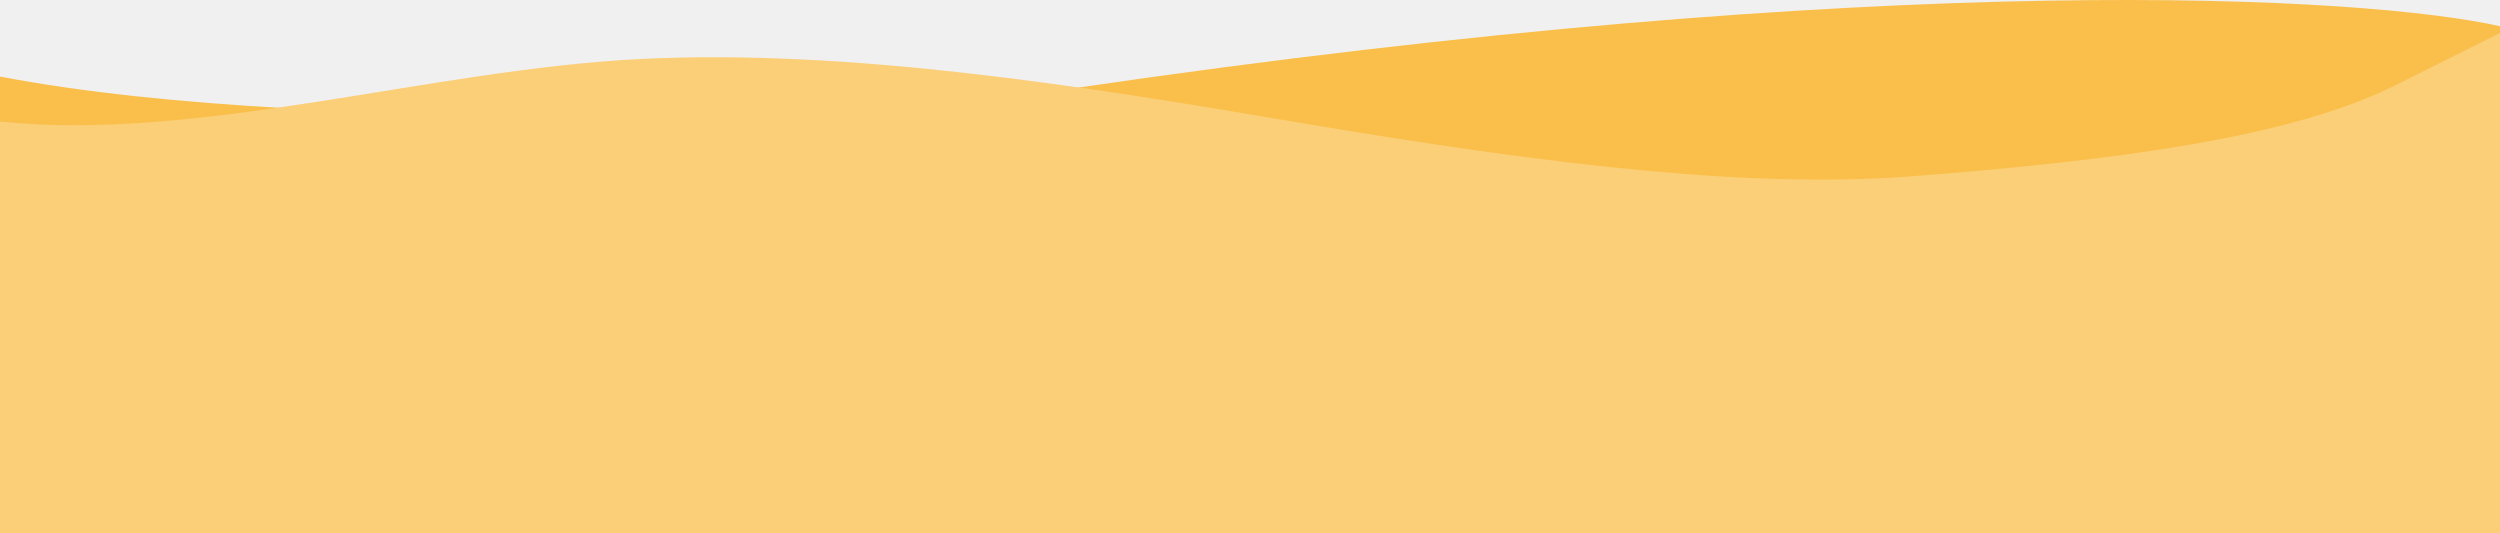
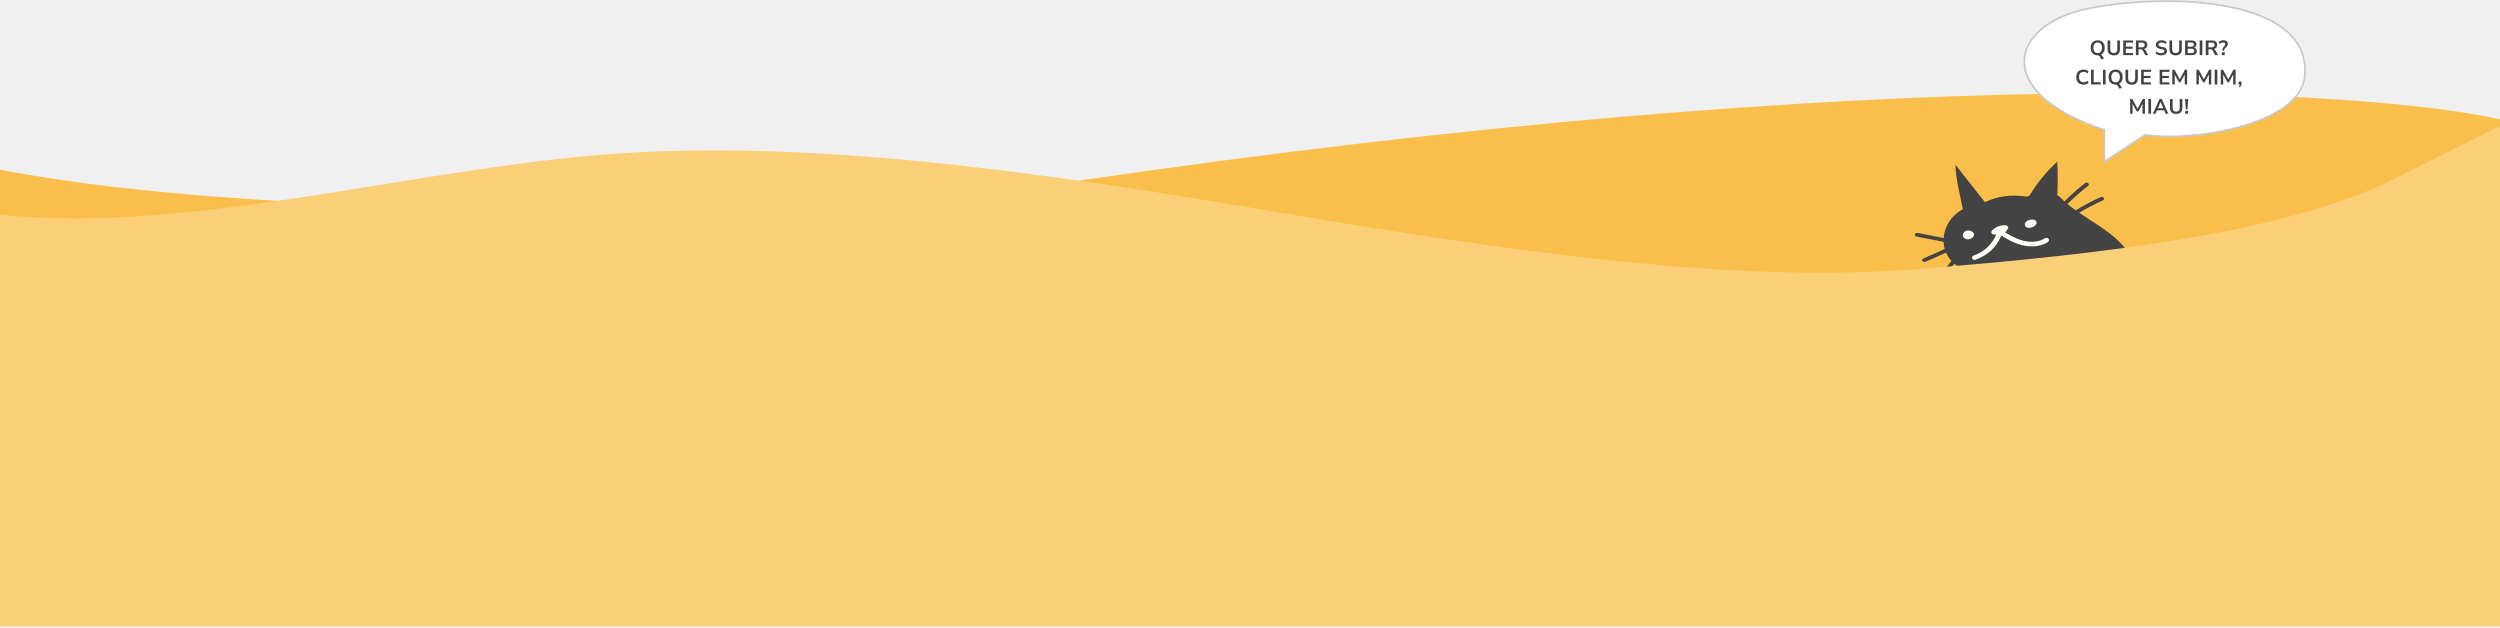
- <svg xmlns="http://www.w3.org/2000/svg" width="1440" height="307" viewBox="0 0 1440 307" fill="none">
-   <path d="M0 307V44.084C189.605 80.572 543.368 64.078 616.715 51.082C1092.12 -18.896 1363.66 -2.068 1440 15.094V307H0Z" fill="#FABF4B" />
-   <path fill-rule="evenodd" clip-rule="evenodd" d="M0 307V70C113.5 82 248.5 40 368.5 34C488.5 28 622.554 49.285 744.5 70C900.5 96.5 1012 108.5 1102 101.5C1221.14 92.234 1320 79 1380 49L1440 19V307H1380C1320 307 1200 307 1080 307C960 307 840 307 720 307C600 307 480 307 360 307C240 307 120 307 60 307H0Z" fill="#FBCF78" />
+ <svg xmlns="http://www.w3.org/2000/svg" width="1366" height="343" viewBox="0 0 1366 343" fill="none">
+   <path d="M0 342.122V92.717C179.861 127.33 515.445 111.683 585.023 99.355C1036 32.974 1293.58 48.937 1366 65.216V342.122H0Z" fill="#FABF4B" />
+   <path d="M1166.35 145.368C1164.13 137.178 1157.24 130.624 1149.82 125.38C1145.36 122.228 1140.61 119.37 1136.09 116.277C1140.21 113.729 1144.55 111.461 1149.05 109.487C1150.39 108.898 1149.21 107.13 1147.87 107.705C1143.09 109.796 1138.52 112.227 1134.19 114.952C1132.63 113.847 1131.11 112.698 1129.66 111.476C1133.2 107.941 1136.99 104.612 1140.97 101.489C1142.1 100.62 1140.46 99.162 1139.34 100.031C1135.33 103.154 1131.54 106.512 1128 110.047C1127.87 109.914 1127.72 109.796 1127.59 109.664C1126.48 108.648 1126.18 108.044 1124.1 106.585C1124.4 100.502 1124.41 94.419 1124.11 88.336C1118.37 93.55 1113.46 99.471 1109.57 105.893C1109.31 106.335 1109.03 106.806 1108.55 107.086C1107.79 107.543 1106.76 107.396 1105.85 107.263C1098.62 106.188 1090.99 107.337 1084.56 110.474L1068.44 89.986C1068.69 98.204 1070.94 106.247 1072.5 114.363C1066.33 117.559 1062.45 123.73 1061.97 130.049C1057.24 129.121 1052.49 128.193 1047.76 127.251C1046.31 126.971 1045.7 128.959 1047.15 129.239C1052.08 130.211 1057.01 131.183 1061.94 132.141C1062.01 133.452 1062.22 134.763 1062.59 136.044C1058.73 137.856 1054.81 139.594 1050.86 141.243C1049.5 141.803 1050.68 143.585 1052.03 143.026C1055.84 141.435 1059.59 139.77 1063.31 138.032C1063.31 138.032 1063.31 138.032 1063.31 138.047C1064.04 139.667 1065.04 141.17 1066.26 142.525C1063.93 145.485 1061.59 148.461 1059.26 151.421C1058.4 152.511 1060.42 153.542 1061.26 152.467C1063.46 149.683 1065.65 146.885 1067.85 144.101C1073.08 148.77 1081.02 151.141 1088.28 149.624C1087.73 163.043 1091.72 176.594 1099.6 188.038C1095.81 189.924 1092 192.089 1089.74 195.373C1087.47 198.658 1087.24 203.357 1090.28 206.096C1093.95 209.381 1100.11 208.438 1105.04 206.951C1123.14 201.501 1139.63 191.868 1152.45 179.245C1161.88 169.951 1169.66 157.534 1166.35 145.368Z" fill="#434343" />
+   <path d="M1078.4 127.383C1078.17 126.97 1077.87 126.705 1077.51 126.528C1076.07 125.497 1073.64 125.777 1072.78 127.412V127.427C1072.6 127.692 1072.48 128.001 1072.46 128.34C1072.38 129.946 1074.2 131.006 1075.84 130.726C1077.41 130.461 1079.25 128.885 1078.4 127.383Z" fill="#FEFEF8" />
+   <path d="M1112.25 120.534C1111.61 119.974 1110.7 119.886 1109.77 120.033C1109.61 120.003 1109.41 120.003 1109.19 120.077C1108.68 120.224 1108.13 120.445 1107.67 120.725C1107.59 120.769 1107.5 120.814 1107.42 120.843C1107.24 120.946 1107.11 121.064 1107.02 121.196C1106.53 121.683 1106.26 122.286 1106.45 123.082C1106.89 124.864 1109.21 124.687 1110.65 124.083C1112.05 123.494 1113.74 121.83 1112.25 120.534ZM1108.98 122.419C1109.24 122.301 1109.51 122.198 1109.79 122.139C1109.75 122.169 1109.72 122.183 1109.7 122.183C1109.49 122.301 1109.24 122.375 1108.98 122.419Z" fill="#FEFEF8" />
+   <path d="M1119.4 130.565C1119.05 130.02 1118.09 129.71 1117.48 130.123C1114.07 132.332 1109.67 132.524 1105.7 131.566C1102.03 130.668 1098.75 128.886 1095.61 127C1096.3 126.337 1096.83 125.571 1097.23 124.673C1097.59 123.863 1096.68 123.141 1095.87 123.082C1093.06 122.92 1090.2 124.01 1088.45 125.984C1087.68 126.838 1088.15 128.046 1089.44 128.12C1089.85 128.134 1090.28 128.164 1090.7 128.179C1088.71 133.29 1084.21 137.605 1078.5 139.579C1077.79 139.829 1077.31 140.419 1077.53 141.126C1077.71 141.729 1078.55 142.245 1079.26 141.995C1085.95 139.682 1091.26 134.748 1093.47 128.709C1097.18 130.962 1101.07 133.142 1105.47 134.1C1109.97 135.087 1115.06 134.777 1118.92 132.288C1119.5 131.89 1119.81 131.198 1119.4 130.565Z" fill="#FEFEF8" />
+   <path fill-rule="evenodd" clip-rule="evenodd" d="M0 342.124V117.303C107.667 128.686 235.73 88.845 349.563 83.153C463.397 77.461 590.562 97.652 706.241 117.303C854.224 142.441 959.995 153.825 1045.37 147.184C1158.39 138.394 1252.17 125.84 1309.08 97.382L1366 68.924V342.124H1309.08C1252.17 342.124 1138.33 342.124 1024.5 342.124C910.667 342.124 796.833 342.124 683 342.124C569.167 342.124 455.333 342.124 341.5 342.124C227.667 342.124 113.833 342.124 56.917 342.124H0Z" fill="#FBCF78" />
+   <path d="M1149.82 88.334V70.954C1087.8 50.586 1098.21 13.38 1140.82 4.689C1183.43 -4.001 1263.76 -1.784 1259.28 41.852C1256.63 67.706 1199.84 77.743 1172.07 73.669L1149.82 88.334Z" fill="white" stroke="#C8C8C8" stroke-width="0.949" />
+   <path d="M1148.35 32.561L1147.24 30.774C1147.02 30.425 1146.66 30.251 1146.16 30.251C1145.39 30.251 1144.71 30.08 1144.14 29.738C1143.56 29.397 1143.11 28.919 1142.79 28.304C1142.47 27.682 1142.31 26.953 1142.31 26.118C1142.31 25.276 1142.47 24.547 1142.79 23.933C1143.11 23.318 1143.56 22.844 1144.14 22.51C1144.71 22.168 1145.39 21.998 1146.17 21.998C1146.95 21.998 1147.63 22.168 1148.21 22.51C1148.79 22.844 1149.24 23.318 1149.55 23.933C1149.87 24.547 1150.03 25.272 1150.03 26.107C1150.03 27.018 1149.84 27.799 1149.46 28.452C1149.09 29.105 1148.57 29.583 1147.91 29.886C1148.24 29.992 1148.52 30.247 1148.76 30.649L1149.59 31.969L1148.35 32.561ZM1146.17 28.998C1146.91 28.998 1147.48 28.744 1147.89 28.236C1148.3 27.727 1148.51 27.021 1148.51 26.118C1148.51 25.208 1148.3 24.502 1147.89 24.001C1147.49 23.5 1146.92 23.25 1146.17 23.25C1145.44 23.25 1144.86 23.5 1144.45 24.001C1144.04 24.502 1143.84 25.208 1143.84 26.118C1143.84 27.021 1144.04 27.727 1144.45 28.236C1144.86 28.744 1145.44 28.998 1146.17 28.998ZM1154.96 30.251C1153.86 30.251 1153.02 29.966 1152.44 29.397C1151.86 28.82 1151.57 27.97 1151.57 26.847V22.111H1153.03V26.836C1153.03 27.556 1153.19 28.099 1153.52 28.463C1153.85 28.82 1154.33 28.998 1154.96 28.998C1156.25 28.998 1156.89 28.277 1156.89 26.836V22.111H1158.33V26.847C1158.33 27.97 1158.05 28.82 1157.48 29.397C1156.91 29.966 1156.07 30.251 1154.96 30.251ZM1160.15 30.137V22.111H1165.48V23.273H1161.55V25.481H1165.23V26.642H1161.55V28.976H1165.48V30.137H1160.15ZM1167.05 30.137V22.111H1170.53C1171.41 22.111 1172.09 22.324 1172.57 22.749C1173.05 23.166 1173.29 23.755 1173.29 24.513C1173.29 25.113 1173.13 25.61 1172.82 26.005C1172.51 26.392 1172.06 26.653 1171.48 26.79C1171.87 26.911 1172.19 27.204 1172.44 27.666L1173.78 30.137H1172.17L1170.79 27.576C1170.65 27.325 1170.49 27.154 1170.3 27.063C1170.11 26.972 1169.88 26.927 1169.59 26.927H1168.51V30.137H1167.05ZM1168.51 25.845H1170.28C1171.35 25.845 1171.88 25.413 1171.88 24.547C1171.88 23.69 1171.35 23.261 1170.28 23.261H1168.51V25.845ZM1180.92 30.251C1180.29 30.251 1179.7 30.171 1179.16 30.012C1178.63 29.845 1178.17 29.621 1177.8 29.34L1178.24 28.19C1178.61 28.456 1179.02 28.661 1179.46 28.805C1179.91 28.949 1180.39 29.021 1180.92 29.021C1181.52 29.021 1181.95 28.922 1182.23 28.725C1182.5 28.52 1182.64 28.259 1182.64 27.94C1182.64 27.674 1182.54 27.465 1182.34 27.314C1182.15 27.162 1181.82 27.037 1181.35 26.938L1180.1 26.676C1178.67 26.373 1177.96 25.64 1177.96 24.479C1177.96 23.978 1178.09 23.542 1178.36 23.17C1178.62 22.798 1178.99 22.51 1179.46 22.305C1179.93 22.1 1180.47 21.998 1181.09 21.998C1181.63 21.998 1182.15 22.081 1182.62 22.248C1183.1 22.407 1183.5 22.635 1183.82 22.931L1183.38 24.024C1182.75 23.493 1181.98 23.227 1181.08 23.227C1180.55 23.227 1180.14 23.337 1179.85 23.557C1179.55 23.777 1179.4 24.066 1179.4 24.422C1179.4 24.695 1179.49 24.916 1179.68 25.082C1179.86 25.242 1180.17 25.367 1180.61 25.458L1181.85 25.72C1182.6 25.879 1183.16 26.13 1183.52 26.471C1183.9 26.813 1184.08 27.268 1184.08 27.837C1184.08 28.315 1183.95 28.737 1183.69 29.101C1183.44 29.465 1183.07 29.75 1182.59 29.955C1182.12 30.152 1181.56 30.251 1180.92 30.251ZM1188.78 30.251C1187.68 30.251 1186.84 29.966 1186.25 29.397C1185.68 28.82 1185.39 27.97 1185.39 26.847V22.111H1186.85V26.836C1186.85 27.556 1187.01 28.099 1187.34 28.463C1187.67 28.82 1188.15 28.998 1188.78 28.998C1190.06 28.998 1190.71 28.277 1190.71 26.836V22.111H1192.15V26.847C1192.15 27.97 1191.87 28.82 1191.3 29.397C1190.73 29.966 1189.89 30.251 1188.78 30.251ZM1193.96 30.137V22.111H1197.47C1198.31 22.111 1198.97 22.297 1199.43 22.669C1199.89 23.034 1200.12 23.542 1200.12 24.195C1200.12 24.627 1200.01 24.999 1199.79 25.31C1199.57 25.621 1199.27 25.849 1198.88 25.993C1199.34 26.122 1199.69 26.35 1199.94 26.676C1200.2 26.995 1200.33 27.401 1200.33 27.894C1200.33 28.608 1200.08 29.162 1199.6 29.556C1199.12 29.943 1198.45 30.137 1197.6 30.137H1193.96ZM1195.36 25.515H1197.22C1198.21 25.515 1198.71 25.132 1198.71 24.365C1198.71 23.599 1198.21 23.216 1197.22 23.216H1195.36V25.515ZM1195.36 29.032H1197.41C1198.41 29.032 1198.92 28.63 1198.92 27.826C1198.92 27.021 1198.41 26.619 1197.41 26.619H1195.36V29.032ZM1201.91 30.137V22.111H1203.37V30.137H1201.91ZM1205.23 30.137V22.111H1208.71C1209.59 22.111 1210.27 22.324 1210.75 22.749C1211.23 23.166 1211.47 23.755 1211.47 24.513C1211.47 25.113 1211.31 25.61 1211 26.005C1210.69 26.392 1210.24 26.653 1209.66 26.79C1210.05 26.911 1210.36 27.204 1210.61 27.666L1211.96 30.137H1210.35L1208.96 27.576C1208.83 27.325 1208.66 27.154 1208.47 27.063C1208.29 26.972 1208.06 26.927 1207.77 26.927H1206.69V30.137H1205.23ZM1206.69 25.845H1208.46C1209.53 25.845 1210.06 25.413 1210.06 24.547C1210.06 23.69 1209.53 23.261 1208.46 23.261H1206.69V25.845ZM1214.35 27.758V27.302C1214.35 26.946 1214.42 26.616 1214.55 26.312C1214.68 26.008 1214.91 25.678 1215.23 25.322C1215.47 25.056 1215.64 24.828 1215.73 24.639C1215.83 24.449 1215.88 24.248 1215.88 24.035C1215.88 23.785 1215.79 23.587 1215.61 23.443C1215.42 23.299 1215.17 23.227 1214.83 23.227C1214.09 23.227 1213.4 23.5 1212.77 24.047L1212.29 22.954C1212.61 22.666 1213.01 22.434 1213.48 22.259C1213.96 22.085 1214.44 21.998 1214.92 21.998C1215.4 21.998 1215.82 22.077 1216.18 22.237C1216.54 22.396 1216.82 22.616 1217.02 22.897C1217.22 23.178 1217.33 23.508 1217.33 23.887C1217.33 24.236 1217.25 24.563 1217.09 24.866C1216.93 25.17 1216.66 25.5 1216.27 25.857C1215.91 26.183 1215.66 26.468 1215.53 26.71C1215.39 26.953 1215.3 27.196 1215.27 27.439L1215.22 27.758H1214.35ZM1213.99 30.137V28.554H1215.58V30.137H1213.99ZM1138.44 46.251C1137.61 46.251 1136.89 46.084 1136.29 45.75C1135.7 45.408 1135.24 44.93 1134.92 44.315C1134.6 43.693 1134.45 42.961 1134.45 42.118C1134.45 41.276 1134.6 40.547 1134.92 39.933C1135.24 39.318 1135.7 38.844 1136.29 38.51C1136.89 38.168 1137.61 37.998 1138.44 37.998C1138.98 37.998 1139.49 38.081 1139.97 38.248C1140.45 38.415 1140.85 38.654 1141.16 38.965L1140.68 40.126C1140.34 39.838 1139.99 39.629 1139.64 39.5C1139.28 39.364 1138.9 39.295 1138.49 39.295C1137.67 39.295 1137.06 39.542 1136.63 40.035C1136.21 40.521 1135.99 41.215 1135.99 42.118C1135.99 43.022 1136.21 43.72 1136.63 44.213C1137.06 44.706 1137.67 44.953 1138.49 44.953C1138.9 44.953 1139.28 44.888 1139.64 44.759C1139.99 44.623 1140.34 44.41 1140.68 44.122L1141.16 45.283C1140.85 45.587 1140.45 45.826 1139.97 46C1139.49 46.167 1138.98 46.251 1138.44 46.251ZM1142.55 46.137V38.111H1144V44.896H1147.85V46.137H1142.55ZM1149.05 46.137V38.111H1150.51V46.137H1149.05ZM1158.14 48.561L1157.04 46.774C1156.81 46.425 1156.45 46.251 1155.95 46.251C1155.18 46.251 1154.5 46.08 1153.93 45.738C1153.35 45.397 1152.9 44.919 1152.58 44.304C1152.27 43.682 1152.11 42.953 1152.11 42.118C1152.11 41.276 1152.27 40.547 1152.58 39.933C1152.9 39.318 1153.35 38.844 1153.93 38.51C1154.5 38.168 1155.18 37.998 1155.97 37.998C1156.75 37.998 1157.43 38.168 1158 38.51C1158.58 38.844 1159.03 39.318 1159.35 39.933C1159.66 40.547 1159.82 41.272 1159.82 42.107C1159.82 43.018 1159.63 43.799 1159.25 44.452C1158.88 45.105 1158.37 45.583 1157.71 45.886C1158.03 45.992 1158.31 46.247 1158.55 46.649L1159.38 47.969L1158.14 48.561ZM1155.97 44.998C1156.7 44.998 1157.27 44.744 1157.68 44.236C1158.09 43.727 1158.3 43.022 1158.3 42.118C1158.3 41.208 1158.09 40.502 1157.68 40.001C1157.28 39.5 1156.71 39.25 1155.97 39.25C1155.23 39.25 1154.66 39.5 1154.25 40.001C1153.84 40.502 1153.63 41.208 1153.63 42.118C1153.63 43.022 1153.84 43.727 1154.25 44.236C1154.66 44.744 1155.23 44.998 1155.97 44.998ZM1164.75 46.251C1163.65 46.251 1162.81 45.966 1162.23 45.397C1161.65 44.82 1161.36 43.97 1161.36 42.847V38.111H1162.82V42.836C1162.82 43.556 1162.98 44.099 1163.31 44.463C1163.64 44.82 1164.12 44.998 1164.75 44.998C1166.04 44.998 1166.68 44.277 1166.68 42.836V38.111H1168.12V42.847C1168.12 43.97 1167.84 44.82 1167.27 45.397C1166.7 45.966 1165.86 46.251 1164.75 46.251ZM1169.94 46.137V38.111H1175.28V39.273H1171.34V41.481H1175.03V42.642H1171.34V44.976H1175.28V46.137H1169.94ZM1180.03 46.137V38.111H1185.36V39.273H1181.43V41.481H1185.11V42.642H1181.43V44.976H1185.36V46.137H1180.03ZM1186.95 46.137V38.111H1188.17L1191.02 43.359L1193.85 38.111H1195.05V46.137H1193.73V40.73L1191.43 44.919H1190.57L1188.27 40.752V46.137H1186.95ZM1200.13 46.137V38.111H1201.35L1204.2 43.359L1207.03 38.111H1208.23V46.137H1206.91V40.73L1204.61 44.919H1203.75L1201.45 40.752V46.137H1200.13ZM1210.11 46.137V38.111H1211.56V46.137H1210.11ZM1213.44 46.137V38.111H1214.66L1217.51 43.359L1220.34 38.111H1221.54V46.137H1220.22V40.73L1217.92 44.919H1217.06L1214.76 40.752V46.137H1213.44ZM1223.85 47.651L1223.27 47.195C1223.46 47.006 1223.6 46.824 1223.69 46.649C1223.79 46.482 1223.86 46.311 1223.9 46.137H1223.16V44.554H1224.75V45.602C1224.75 45.989 1224.68 46.342 1224.55 46.66C1224.42 46.987 1224.18 47.317 1223.85 47.651ZM1163.91 62.137V54.111H1165.12L1167.97 59.359L1170.8 54.111H1172V62.137H1170.68V56.73L1168.38 60.919H1167.53L1165.23 56.752V62.137H1163.91ZM1173.88 62.137V54.111H1175.34V62.137H1173.88ZM1176.33 62.137L1179.96 54.111H1181.16L1184.79 62.137H1183.31L1182.51 60.281H1178.6L1177.81 62.137H1176.33ZM1180.54 55.694L1179.1 59.12H1182.01L1180.56 55.694H1180.54ZM1189.06 62.251C1187.96 62.251 1187.12 61.966 1186.53 61.397C1185.96 60.82 1185.67 59.97 1185.67 58.847V54.111H1187.12V58.836C1187.12 59.556 1187.29 60.099 1187.61 60.463C1187.95 60.82 1188.43 60.998 1189.06 60.998C1190.34 60.998 1190.98 60.277 1190.98 58.836V54.111H1192.43V58.847C1192.43 59.97 1192.14 60.82 1191.57 61.397C1191.01 61.966 1190.17 62.251 1189.06 62.251ZM1194.34 59.758L1193.9 54.111H1195.65L1195.21 59.758H1194.34ZM1193.98 62.137V60.554H1195.57V62.137H1193.98Z" fill="#434343" />
</svg>
